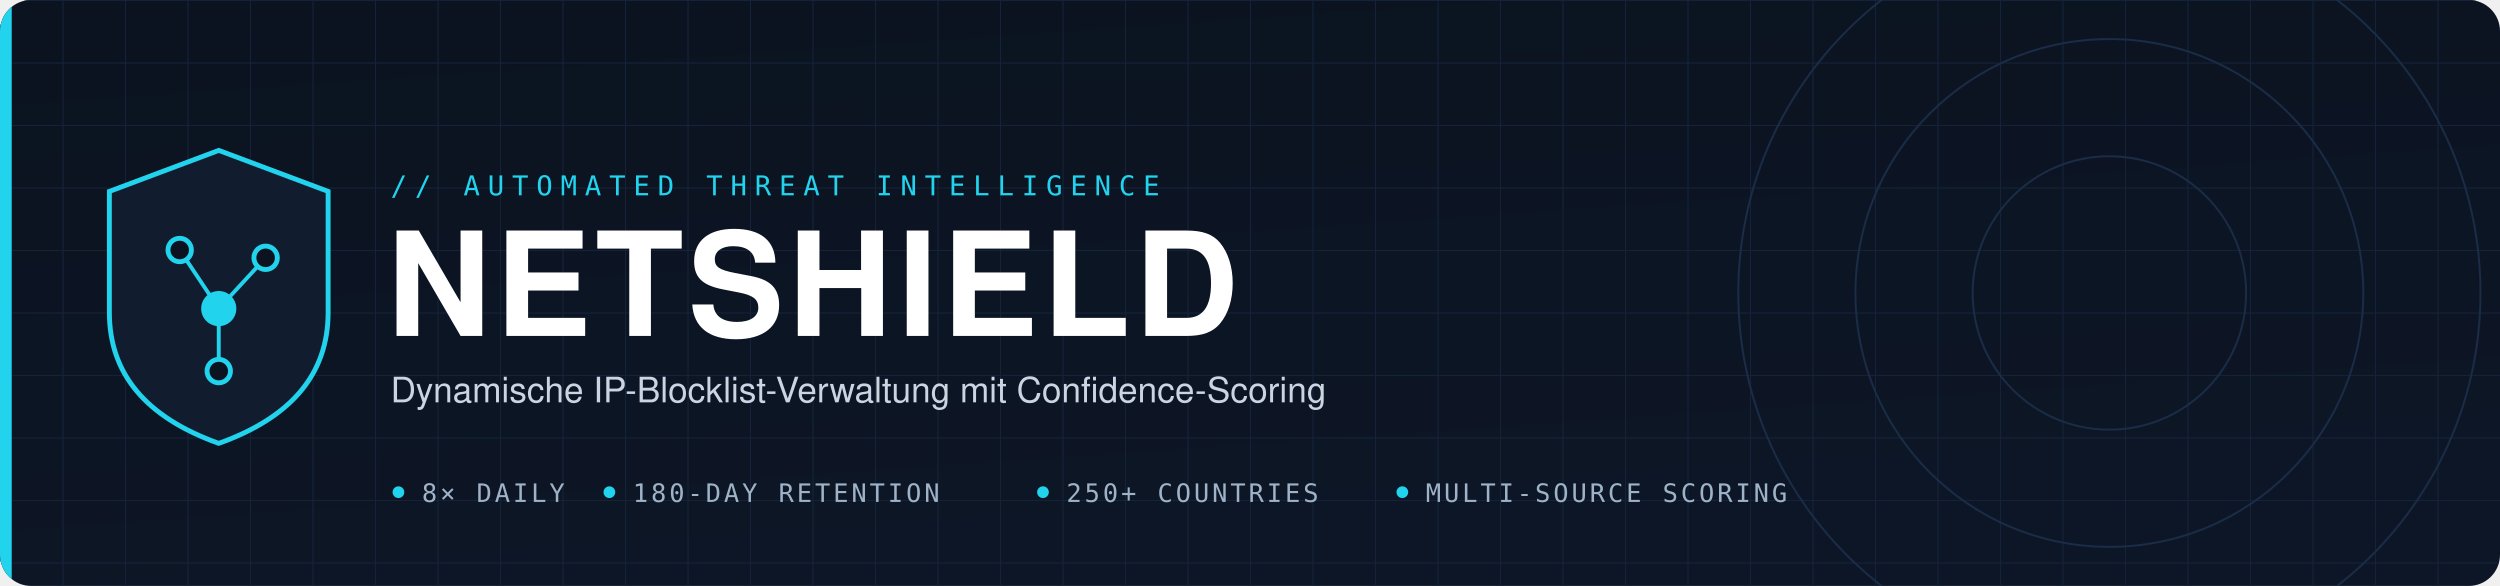
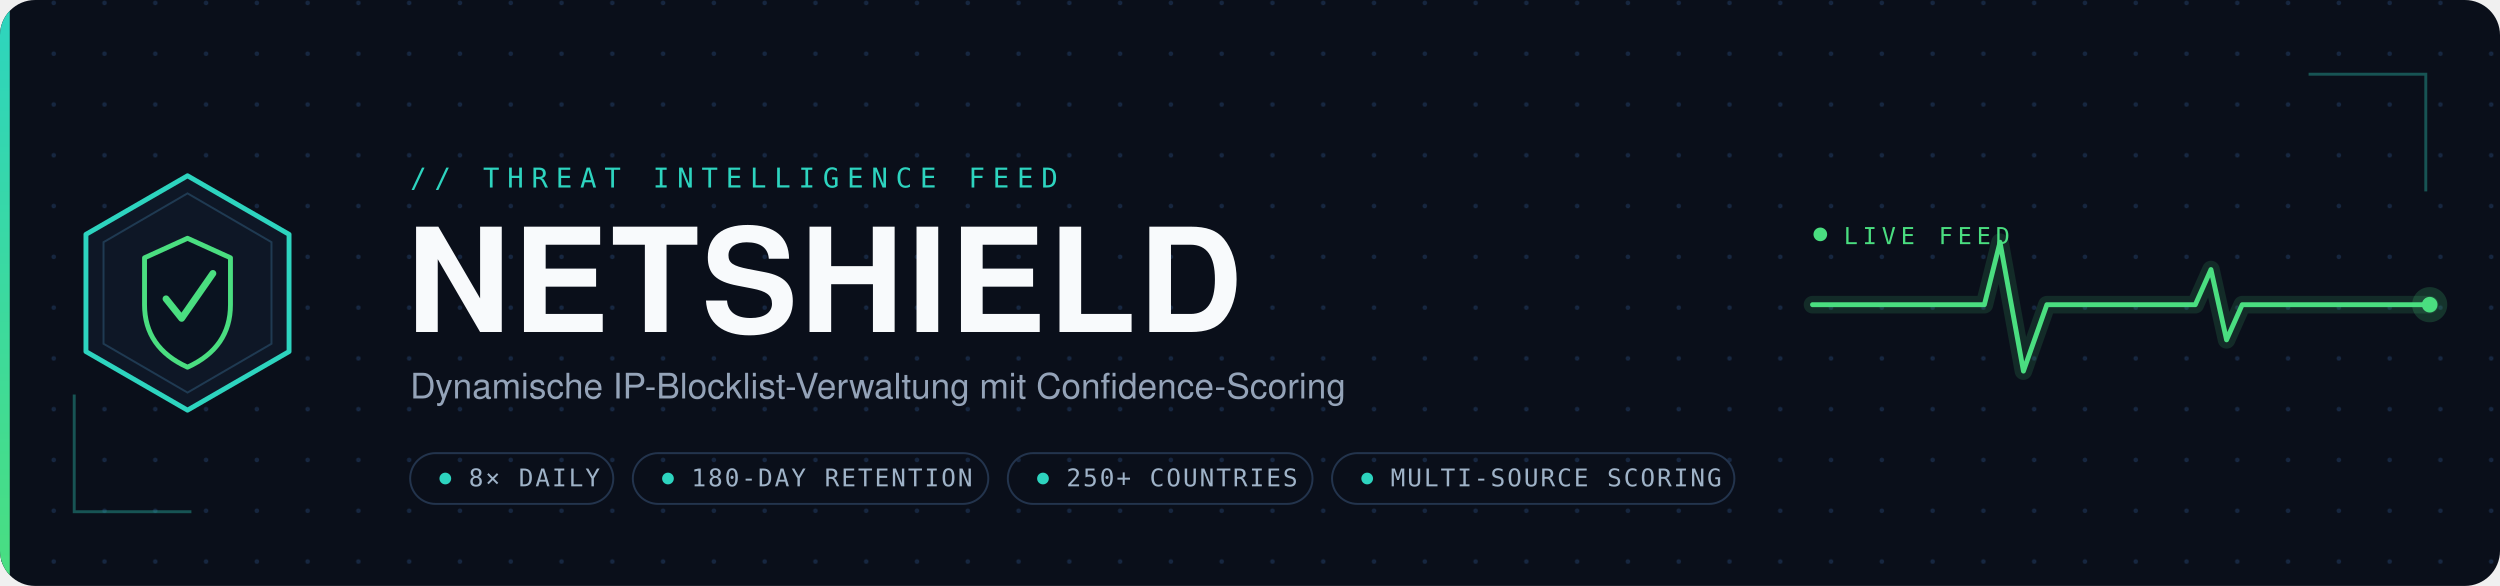
- <svg xmlns="http://www.w3.org/2000/svg" viewBox="0 0 1280 300" role="img" aria-label="NETSHIELD">
+ <svg xmlns="http://www.w3.org/2000/svg" viewBox="0 0 1280 300" role="img" aria-label="NETSHIELD — Dynamische IP-Blocklist-Verwaltung mit Confidence-Scoring">
  <defs>
-     <linearGradient id="bg2" x1="0" y1="0" x2="0.3" y2="1">
-       <stop offset="0" stop-color="#0b1320" />
-       <stop offset="1" stop-color="#0d1626" />
+     <linearGradient id="accent" x1="0" y1="0" x2="0" y2="1">
+       <stop offset="0" stop-color="#2dd4bf" />
+       <stop offset="1" stop-color="#4ade80" />
    </linearGradient>
-     <pattern id="g2" width="32" height="32" patternUnits="userSpaceOnUse">
-       <path d="M32 0 H0 V32" fill="none" stroke="#15233a" stroke-width="1" />
+     <pattern id="dots" width="26" height="26" patternUnits="userSpaceOnUse">
+       <circle cx="1.5" cy="1.5" r="1.2" fill="#16263f" />
    </pattern>
-     <clipPath id="c2">
-       <rect width="1280" height="300" rx="16" />
+     <clipPath id="frame">
+       <rect width="1280" height="300" rx="18" />
    </clipPath>
  </defs>
-   <g clip-path="url(#c2)">
-     <rect width="1280" height="300" fill="url(#bg2)" />
-     <rect width="1280" height="300" fill="url(#g2)" />
-     <g transform="translate(1080,150)" fill="none" stroke="#1a2c47">
-       <circle r="70" />
-       <circle r="130" />
-       <circle r="190" />
+   <g clip-path="url(#frame)">
+     <rect width="1280" height="300" fill="#0a0f1a" />
+     <rect width="1280" height="300" fill="url(#dots)" />
+     <g stroke="#2dd4bf" stroke-width="1.5" fill="none" opacity="0.35">
+       <path d="M1182 38 H1242 V98" />
+       <path d="M98 262 H38 V202" />
    </g>
-     <rect x="0" y="0" width="6" height="300" fill="#22d3ee" />
-     <g transform="translate(52,74)">
-       <path d="M60 3 L116 24 L116 86 Q116 133 60 153 Q4 133 4 86 L4 24 Z" fill="#111c2e" stroke="#22d3ee" stroke-width="2.5" />
-       <g stroke="#22d3ee" stroke-width="2">
-         <line x1="60" y1="84" x2="40" y2="54" />
-         <line x1="60" y1="84" x2="84" y2="58" />
-         <line x1="60" y1="84" x2="60" y2="116" />
+     <rect x="0" y="0" width="5" height="300" fill="url(#accent)" />
+     <g transform="translate(0,0)">
+       <polygon points="96,90 44,120 44,180 96,210 148,180 148,120" fill="#0e1726" stroke="#2dd4bf" stroke-width="2.5" stroke-linejoin="round" />
+       <polygon points="96,99 53,124 53,176 96,201 139,176 139,124" fill="none" stroke="#1f3a52" stroke-width="1" />
+       <path d="M96 122 L118 132 L118 156 Q118 178 96 188 Q74 178 74 156 L74 132 Z" fill="#0a1320" stroke="#4ade80" stroke-width="2.5" stroke-linejoin="round" />
+       <path d="M85 153 L93 163 L109 140" fill="none" stroke="#4ade80" stroke-width="3.5" stroke-linecap="round" stroke-linejoin="round" />
+     </g>
+     <text x="210" y="96" font-family="Consolas,Menlo,monospace" font-size="14" letter-spacing="4" fill="#2dd4bf">// THREAT INTELLIGENCE FEED</text>
+     <text x="208" y="170" font-family="'Segoe UI',Helvetica,Arial,sans-serif" font-size="74" font-weight="800" letter-spacing="1" fill="#f8fafc">NETSHIELD</text>
+     <text x="210" y="204" font-family="'Segoe UI',Helvetica,Arial,sans-serif" font-size="18" fill="#94a3b8">Dynamische IP-Blocklist-Verwaltung mit Confidence-Scoring</text>
+     <g font-family="Consolas,Menlo,monospace" font-size="12.5" letter-spacing="1" fill="#9fb3c8">
+       <g>
+         <rect x="210" y="232" width="104" height="26" rx="13" fill="none" stroke="#23344d" />
+         <circle cx="228" cy="245" r="3" fill="#2dd4bf" />
+         <text x="240" y="249">8× DAILY</text>
      </g>
-       <g fill="#0b1320" stroke="#22d3ee" stroke-width="2.5">
-         <circle cx="40" cy="54" r="6" />
-         <circle cx="84" cy="58" r="6" />
-         <circle cx="60" cy="116" r="6" />
+       <g>
+         <rect x="324" y="232" width="182" height="26" rx="13" fill="none" stroke="#23344d" />
+         <circle cx="342" cy="245" r="3" fill="#2dd4bf" />
+         <text x="354" y="249">180-DAY RETENTION</text>
      </g>
-       <circle cx="60" cy="84" r="9" fill="#22d3ee" />
+       <g>
+         <rect x="516" y="232" width="156" height="26" rx="13" fill="none" stroke="#23344d" />
+         <circle cx="534" cy="245" r="3" fill="#2dd4bf" />
+         <text x="546" y="249">250+ COUNTRIES</text>
+       </g>
+       <g>
+         <rect x="682" y="232" width="206" height="26" rx="13" fill="none" stroke="#23344d" />
+         <circle cx="700" cy="245" r="3" fill="#2dd4bf" />
+         <text x="712" y="249">MULTI-SOURCE SCORING</text>
+       </g>
    </g>
-     <text x="200" y="100" font-family="Consolas,Menlo,monospace" font-size="14" letter-spacing="4" fill="#22d3ee">// AUTOMATED THREAT INTELLIGENCE</text>
-     <text x="198" y="172" font-family="'Segoe UI',Helvetica,Arial,sans-serif" font-size="74" font-weight="800" letter-spacing="2" fill="#ffffff">NETSHIELD</text>
-     <text x="200" y="206" font-family="'Segoe UI',Helvetica,Arial,sans-serif" font-size="18" fill="#cbd5e1">Dynamische IP-Blocklist-Verwaltung mit Confidence-Scoring</text>
-     <g font-family="Consolas,Menlo,monospace" font-size="13" letter-spacing="1.5" fill="#9fb3c8">
-       <circle cx="204" cy="252" r="3" fill="#22d3ee" />
-       <text x="216" y="257">8× DAILY</text>
-       <circle cx="312" cy="252" r="3" fill="#22d3ee" />
-       <text x="324" y="257">180-DAY RETENTION</text>
-       <circle cx="534" cy="252" r="3" fill="#22d3ee" />
-       <text x="546" y="257">250+ COUNTRIES</text>
-       <circle cx="718" cy="252" r="3" fill="#22d3ee" />
-       <text x="730" y="257">MULTI-SOURCE SCORING</text>
+     <g>
+       <circle cx="932" cy="120" r="3.5" fill="#4ade80" />
+       <text x="944" y="125" font-family="Consolas,Menlo,monospace" font-size="12" letter-spacing="2.5" fill="#4ade80">LIVE FEED</text>
+       <path d="M928 156 H1004 L1016 156 L1024 124 L1036 190 L1048 156 L1112 156 L1124 156 L1132 138 L1140 174 L1148 156 H1244" fill="none" stroke="#4ade80" stroke-width="9" opacity="0.14" stroke-linecap="round" stroke-linejoin="round" />
+       <path d="M928 156 H1004 L1016 156 L1024 124 L1036 190 L1048 156 L1112 156 L1124 156 L1132 138 L1140 174 L1148 156 H1244" fill="none" stroke="#4ade80" stroke-width="2.5" stroke-linecap="round" stroke-linejoin="round" />
+       <circle cx="1244" cy="156" r="9" fill="#4ade80" opacity="0.18" />
+       <circle cx="1244" cy="156" r="4" fill="#4ade80" />
    </g>
  </g>
</svg>
